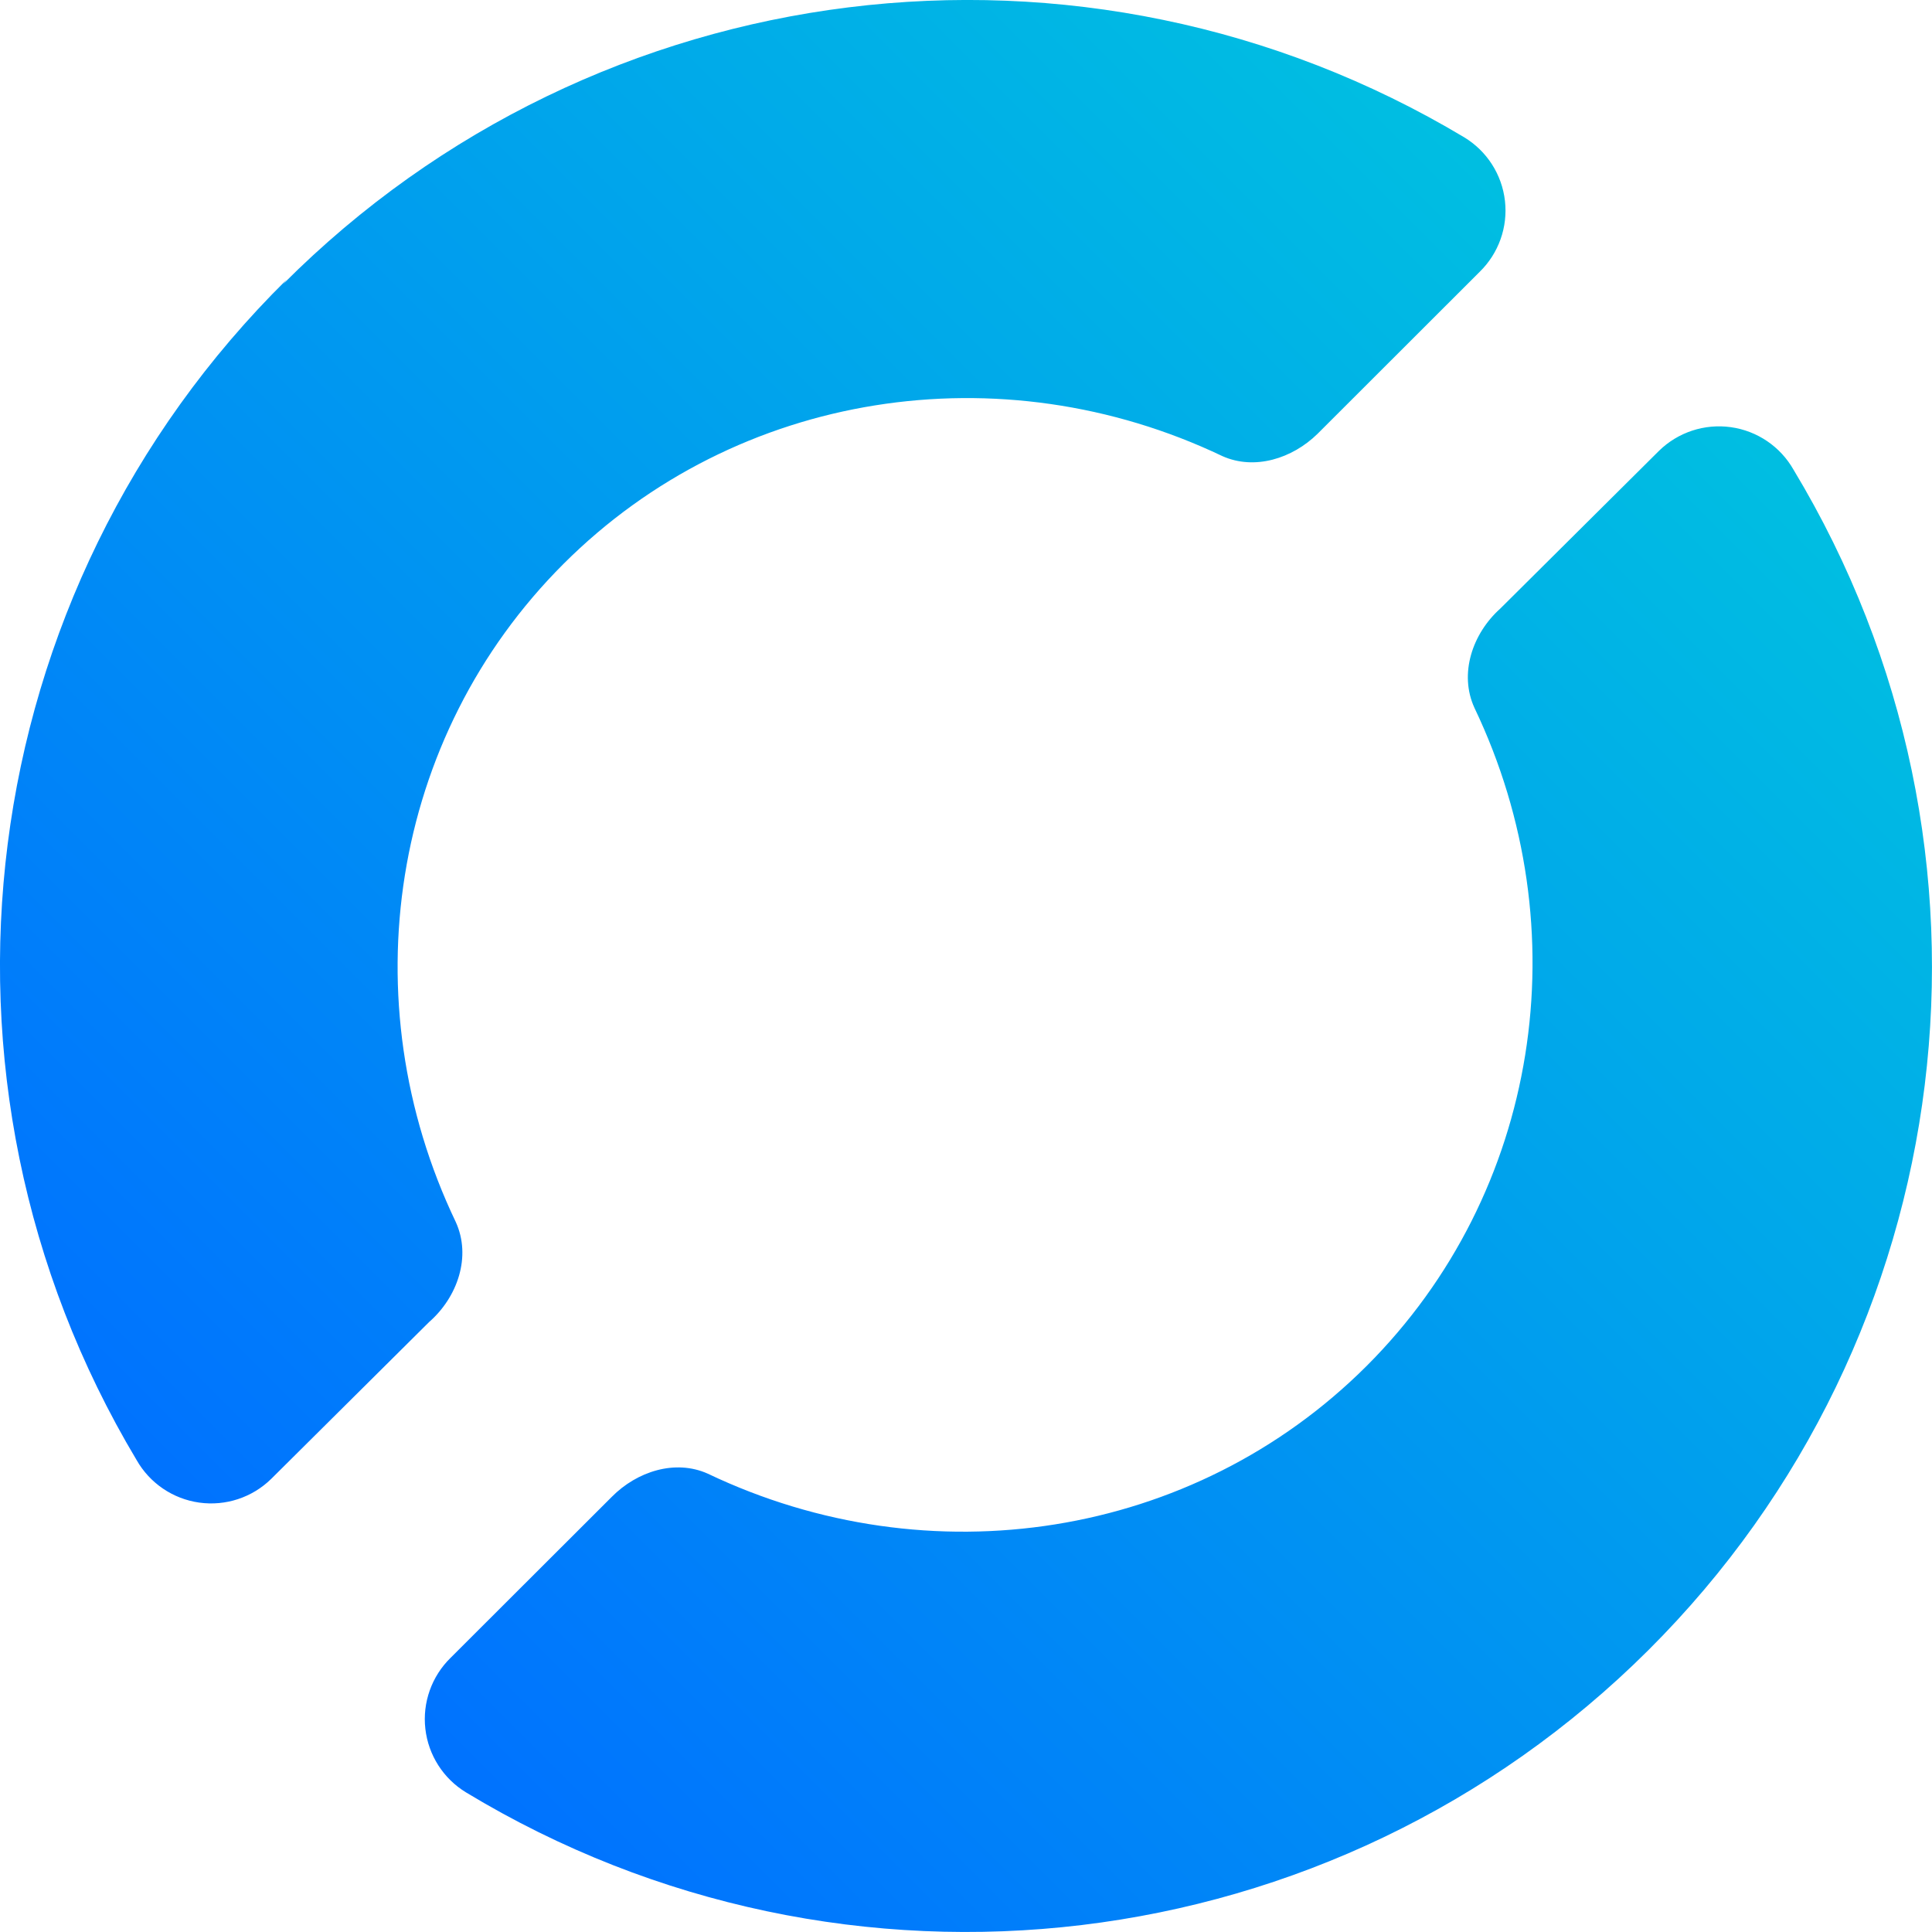
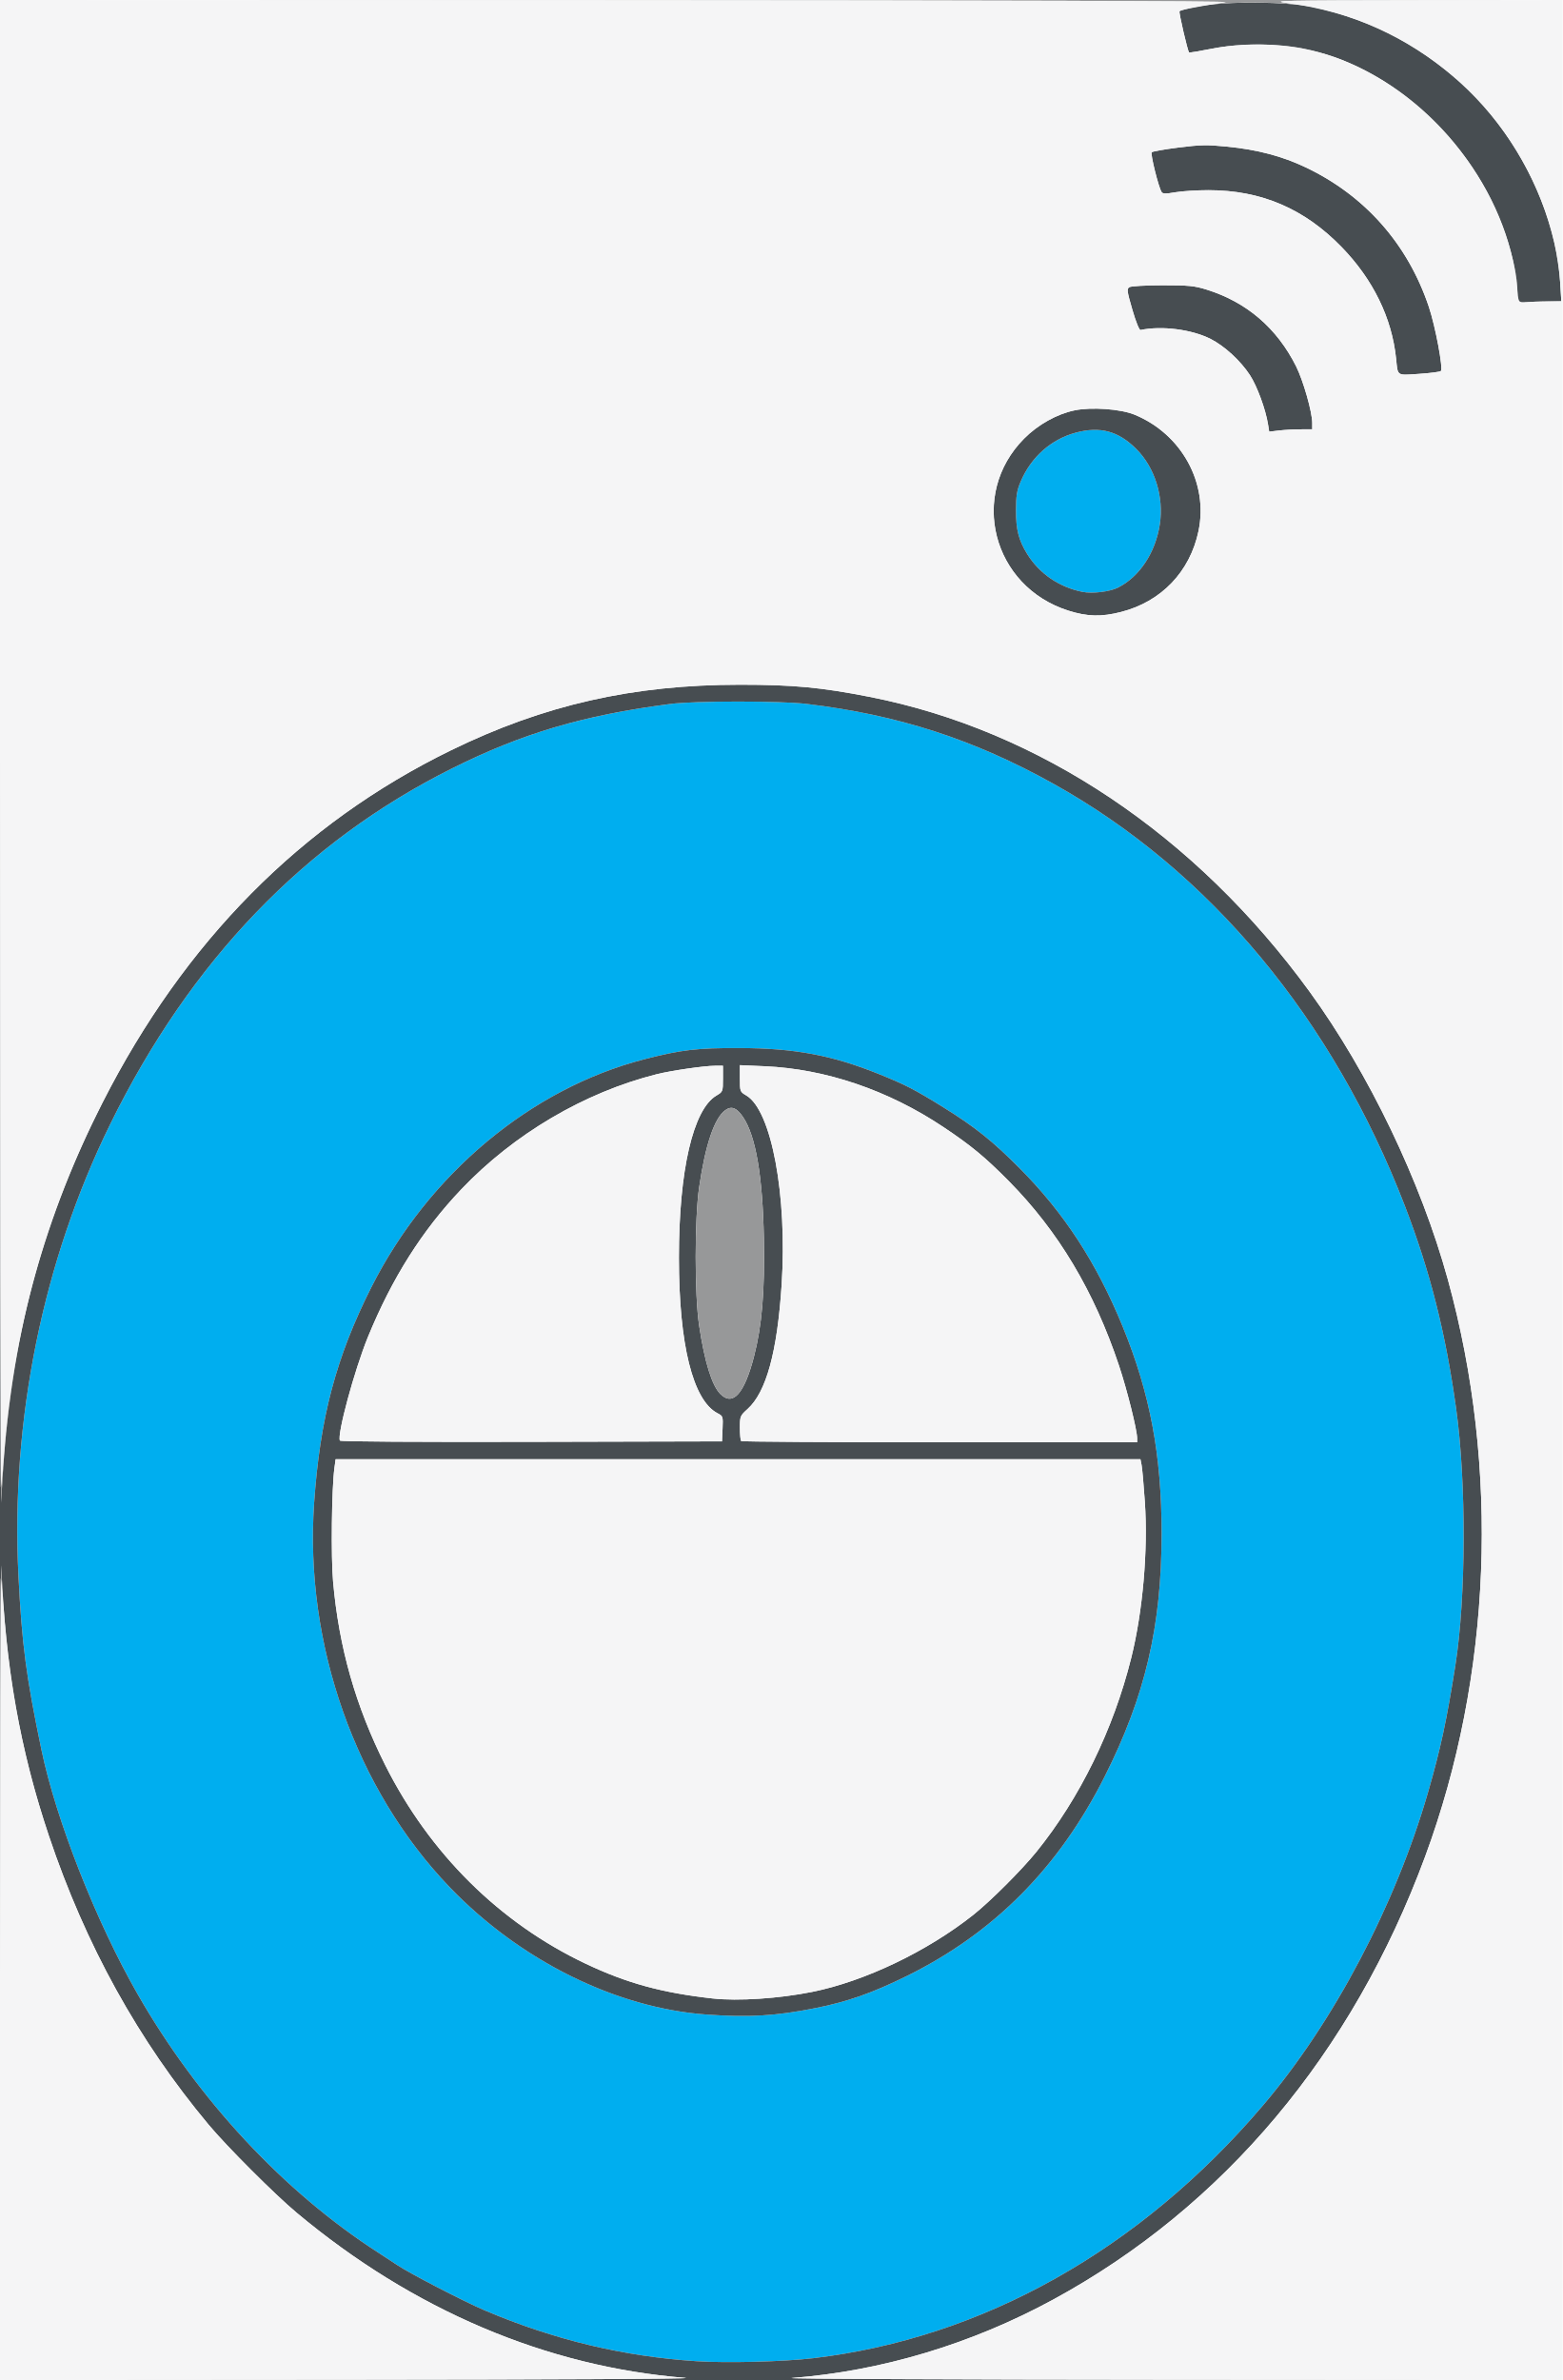
- <svg xmlns="http://www.w3.org/2000/svg" xmlns:xlink="http://www.w3.org/1999/xlink" xml:space="preserve" viewBox="66.993 897.484 26 26">
-   <linearGradient id="a" x1=".148" x2=".845" y1=".851" y2=".154" gradientTransform="matrix(26.301 0 0 26.331 90.674 911.757)" gradientUnits="userSpaceOnUse">
-     <stop offset="0" stop-color="#0071ff" />
-     <stop offset="1" stop-color="#00bfe1" />
-   </linearGradient>
-   <defs>
-     <linearGradient xlink:href="#a" id="b" x1=".148" x2=".845" y1=".851" y2=".154" gradientTransform="matrix(26.00048 0 0 25.99935 66.993 897.485)" gradientUnits="userSpaceOnUse" />
-   </defs>
-   <path fill="url(#b)" d="m89.318 903.552-2.135 2.122c-.376.337-.558.879-.347 1.337 1.422 2.976.882 6.524-1.452 8.856-2.335 2.331-5.887 2.87-8.866 1.449-.439-.197-.954-.03-1.292.312l-2.17 2.167a1.154 1.154 0 0 0 .208 1.81 13.005 13.005 0 0 0 15.91-1.912 12.97 12.97 0 0 0 1.956-15.887 1.154 1.154 0 0 0-1.812-.254zm-18.467-2.305a12.969 12.969 0 0 0-2.02 15.885 1.154 1.154 0 0 0 1.812.254l2.124-2.11c.385-.336.572-.884.359-1.348-1.423-2.976-.884-6.524 1.451-8.856 2.334-2.332 5.887-2.871 8.866-1.45.434.194.942.033 1.281-.3l2.182-2.18a1.152 1.152 0 0 0-.208-1.81 13.009 13.009 0 0 0-15.893 1.973z" />
+ <svg xmlns="http://www.w3.org/2000/svg" width="830" height="1264" viewBox="0 0 830 1264">
+   <g>
+     <path d="M 432.00 1252.42 C416.15,1254.29 386.20,1255.06 370.00,1254.02 C331.17,1251.52 294.36,1242.70 257.51,1227.06 C246.59,1222.43 217.06,1207.13 211.00,1202.97 C209.62,1202.02 205.12,1199.07 201.00,1196.42 C150.66,1163.99 105.27,1115.24 73.05,1059.00 C51.08,1020.66 29.82,966.68 22.05,929.50 C13.86,890.31 11.63,873.47 9.79,836.78 C5.64,754.04 22.81,669.69 58.60,596.91 C101.21,510.27 161.75,447.27 240.00,408.14 C277.43,389.43 309.61,379.92 356.00,373.86 C368.93,372.17 414.55,372.16 428.50,373.84 C477.13,379.69 517.13,392.63 559.48,416.21 C642.44,462.39 707.92,541.04 746.23,640.50 C759.63,675.30 767.76,707.42 773.43,748.00 C778.91,787.12 778.73,848.55 773.03,884.50 C768.34,914.11 765.29,928.33 758.62,951.50 C741.32,1011.61 708.38,1074.11 670.66,1118.39 C605.54,1194.83 521.91,1241.80 432.00,1252.42 ZM 375.21 1069.90 C397.72,1071.52 412.13,1070.67 433.29,1066.45 C450.17,1063.09 463.26,1058.49 481.50,1049.51 C527.91,1026.64 562.33,991.98 586.75,943.50 C608.31,900.69 616.97,863.72 616.99,814.46 C617.01,772.81 610.83,739.98 596.30,704.50 C582.42,670.63 565.26,644.27 541.53,620.40 C527.22,606.00 517.81,598.49 501.00,588.05 C485.90,578.67 480.85,576.07 466.59,570.33 C441.87,560.40 422.02,556.70 393.00,556.62 C370.20,556.55 361.81,557.53 342.36,562.54 C282.08,578.04 227.58,623.54 197.22,683.71 C178.50,720.82 169.97,753.00 166.84,798.31 C161.67,873.26 188.91,950.35 238.96,1002.38 C276.32,1041.22 327.22,1066.45 375.21,1069.90 ZM 593.92 312.04 C589.58,314.26 580.26,315.39 575.00,314.35 C562.63,311.89 552.05,304.66 545.61,294.25 C541.05,286.89 539.62,281.32 539.65,271.00 C539.68,263.12 540.11,260.50 542.20,255.63 C547.75,242.66 558.33,233.30 571.40,229.78 C584.35,226.31 594.00,228.91 603.56,238.45 C613.41,248.29 618.28,263.89 616.05,278.47 C613.75,293.46 605.36,306.21 593.92,312.04 Z" fill="rgb(0,174,239)" />
+     <path d="M 0.00 0.00 L 0.19 402.25 C0.30,621.30 0.50,798.05 0.66,798.05 C0.66,798.05 0.66,798.04 0.66,798.00 C4.07,717.20 20.49,652.38 54.50,585.50 C97.97,500.01 159.95,437.36 239.50,398.50 C288.96,374.34 336.07,363.65 393.00,363.65 C421.33,363.65 436.10,365.03 461.84,370.09 C552.02,387.82 634.96,443.36 695.56,526.61 C726.96,569.75 754.66,627.40 769.02,679.50 C796.73,780.05 792.40,890.16 756.95,986.03 C718.28,1090.64 649.95,1172.01 559.46,1221.26 C516.05,1244.89 468.11,1259.28 420.63,1262.94 C420.46,1262.95 420.38,1262.96 420.38,1262.97 C420.38,1263.39 508.29,1263.78 620.25,1263.86 L 830.00 1264.00 L 0.00 1264.00 ZM 432.00 1252.42 C521.91,1241.80 605.54,1194.83 670.66,1118.39 C708.38,1074.11 741.32,1011.61 758.62,951.50 C765.29,928.33 768.34,914.11 773.03,884.50 C778.73,848.55 778.91,787.12 773.43,748.00 C767.76,707.42 759.63,675.30 746.23,640.50 C707.92,541.04 642.44,462.39 559.48,416.21 C517.13,392.63 477.13,379.69 428.50,373.84 C414.55,372.16 368.93,372.17 356.00,373.86 C309.61,379.92 277.43,389.43 240.00,408.14 C161.75,447.27 101.21,510.27 58.60,596.91 C22.81,669.69 5.64,754.04 9.79,836.78 C11.63,873.47 13.86,890.31 22.05,929.50 C29.82,966.68 51.08,1020.66 73.05,1059.00 C105.27,1115.24 150.66,1163.99 201.00,1196.42 C205.12,1199.07 209.62,1202.02 211.00,1202.97 C217.06,1207.13 246.59,1222.43 257.51,1227.06 C294.36,1242.70 331.17,1251.52 370.00,1254.02 C386.20,1255.06 416.15,1254.29 432.00,1252.42 ZM 375.21 1069.90 C327.22,1066.45 276.32,1041.22 238.96,1002.38 C188.91,950.35 161.67,873.26 166.84,798.31 C169.97,753.00 178.50,720.82 197.22,683.71 C227.58,623.54 282.08,578.04 342.36,562.54 C361.81,557.53 370.20,556.55 393.00,556.62 C422.02,556.70 441.87,560.40 466.59,570.33 C480.85,576.07 485.90,578.67 501.00,588.05 C517.81,598.49 527.22,606.00 541.53,620.40 C565.26,644.27 582.42,670.63 596.30,704.50 C610.83,739.98 617.01,772.81 616.99,814.46 C616.97,863.72 608.31,900.69 586.75,943.50 C562.33,991.98 527.91,1026.64 481.50,1049.51 C463.26,1058.49 450.17,1063.09 433.29,1066.45 C412.13,1070.67 397.72,1071.52 375.21,1069.90 ZM 378.50 1061.37 C391.97,1062.87 413.89,1061.41 431.50,1057.86 C459.38,1052.22 492.48,1036.39 517.00,1016.95 C525.96,1009.85 542.67,993.16 550.49,983.50 C573.52,955.04 591.41,918.47 600.86,880.50 C607.01,855.83 609.84,823.32 608.09,797.56 C607.48,788.53 606.70,779.77 606.36,778.07 L 605.75 775.00 L 178.26 775.00 L 177.62 779.75 C176.17,790.40 175.75,826.82 176.92,840.00 C180.02,874.94 188.90,906.17 204.65,937.50 C228.25,984.44 265.35,1021.20 311.00,1042.87 C332.82,1053.23 351.58,1058.37 378.50,1061.37 ZM 0.20 1044.25 L 0.00 1264.00 L 187.25 1263.86 C293.05,1263.78 364.36,1263.41 364.37,1262.94 C364.37,1262.92 364.24,1262.90 364.00,1262.88 C290.28,1256.97 219.24,1226.78 157.50,1175.11 C145.91,1165.41 120.57,1140.06 110.89,1128.50 C73.59,1083.89 45.48,1033.09 25.95,974.98 C10.67,929.49 2.78,884.71 0.67,831.50 C0.67,831.43 0.66,831.39 0.66,831.39 C0.51,831.39 0.30,925.74 0.20,1044.25 ZM 393.67 765.33 C394.03,765.70 441.51,766.00 499.17,766.00 L 604.00 766.00 L 604.00 763.87 C604.00,759.53 598.65,738.09 594.38,725.31 C581.14,685.67 562.12,653.85 535.73,627.16 C523.18,614.48 515.83,608.41 501.15,598.60 C471.83,579.01 438.63,567.71 406.25,566.28 L 393.00 565.70 L 393.00 572.75 C393.00,579.71 393.04,579.83 396.41,581.81 C409.79,589.71 418.24,634.97 415.17,682.33 C412.86,717.98 407.00,739.34 397.07,748.32 C393.12,751.88 393.00,752.19 393.00,758.33 C393.00,761.82 393.30,764.97 393.67,765.33 ZM 180.56 765.10 C180.89,765.64 222.65,765.90 282.31,765.75 L 383.50 765.50 L 383.79 758.80 C384.08,752.28 384.01,752.06 381.16,750.58 C368.02,743.79 360.62,714.09 360.61,668.00 C360.59,621.67 368.11,589.18 380.55,581.84 C383.95,579.83 384.00,579.71 384.00,572.90 L 384.00 566.00 L 379.75 566.02 C373.97,566.04 356.34,568.61 348.73,570.53 C310.32,580.23 272.94,602.26 244.99,631.66 C224.16,653.58 208.28,678.70 195.46,709.98 C188.25,727.59 178.86,762.34 180.56,765.10 ZM 595.40 325.02 C585.02,327.68 577.54,327.49 567.50,324.31 C527.07,311.50 514.49,262.62 543.97,232.93 C551.32,225.52 561.38,219.89 570.73,217.95 C579.81,216.07 595.20,217.18 602.67,220.25 C627.61,230.53 641.93,256.58 636.60,282.00 C632.06,303.65 616.85,319.54 595.40,325.02 ZM 821.90 160.01 C817.83,160.02 812.92,160.28 811.00,160.60 C806.62,161.32 806.00,160.69 806.00,155.46 C806.00,142.36 799.77,121.12 790.87,103.90 C770.21,63.94 732.88,34.20 693.00,25.95 C678.17,22.88 658.60,22.88 643.19,25.96 C636.97,27.20 631.75,28.05 631.58,27.86 C630.77,26.89 626.08,6.67 626.51,5.98 C626.78,5.54 631.39,4.36 636.75,3.34 C651.51,0.55 683.76,0.80 697.65,3.80 C761.26,17.57 811.02,66.26 825.59,129.00 C826.93,134.77 828.32,144.11 828.67,149.75 L 829.30 160.00 ZM 593.92 312.04 C605.36,306.21 613.75,293.46 616.05,278.47 C618.28,263.89 613.41,248.29 603.56,238.45 C594.00,228.91 584.35,226.31 571.40,229.78 C558.33,233.30 547.75,242.66 542.20,255.63 C540.11,260.50 539.68,263.12 539.65,271.00 C539.62,281.32 541.05,286.89 545.61,294.25 C552.05,304.66 562.63,311.89 575.00,314.35 C580.26,315.39 589.58,314.26 593.92,312.04 ZM 765.33 197.05 C764.87,197.49 759.67,198.17 753.77,198.56 C752.99,198.61 752.27,198.66 751.59,198.71 C746.62,199.06 744.34,199.22 743.19,198.15 C742.05,197.11 742.00,194.88 741.55,190.50 C739.31,168.85 729.37,148.48 712.66,131.26 C692.80,110.80 669.88,101.00 641.87,101.00 C635.71,101.00 627.76,101.51 624.22,102.12 C619.07,103.02 617.61,102.98 616.97,101.95 C615.31,99.27 610.94,81.66 611.73,80.87 C612.19,80.41 618.62,79.28 626.03,78.35 C637.67,76.88 641.16,76.82 651.83,77.88 C667.90,79.47 681.10,82.96 693.63,88.93 C725.06,103.92 747.80,129.70 758.95,162.99 C762.45,173.47 766.64,195.78 765.33,197.05 ZM 382.67 740.40 C389.26,746.99 395.35,740.22 400.44,720.62 C404.74,704.07 406.28,685.74 405.73,657.50 C405.10,624.66 401.41,603.24 394.69,593.29 C391.30,588.29 388.55,587.21 385.23,589.62 C379.46,593.79 374.68,607.89 371.36,630.50 C368.91,647.25 368.90,687.77 371.35,704.00 C374.28,723.50 378.13,735.86 382.67,740.40 ZM 690.75 228.01 C687.31,228.01 682.17,228.30 679.32,228.64 L 674.14 229.26 L 673.52 225.38 C672.24,217.36 667.71,205.03 663.89,199.19 C658.90,191.56 650.37,183.72 643.00,180.00 C632.93,174.92 617.05,172.89 605.80,175.26 C605.14,175.40 603.31,170.87 601.46,164.50 C598.58,154.59 598.43,153.40 599.88,152.51 C600.77,151.96 608.69,151.51 617.50,151.51 C631.49,151.50 634.44,151.79 641.00,153.84 C662.18,160.46 678.26,174.26 688.43,194.55 C692.24,202.17 697.00,218.86 697.00,224.63 L 697.00 228.00 Z" fill="rgb(71,77,81)" />
+     <path d="M 382.67 740.40 C378.13,735.86 374.28,723.50 371.35,704.00 C368.90,687.77 368.91,647.25 371.36,630.50 C374.68,607.89 379.46,593.79 385.23,589.62 C388.55,587.21 391.30,588.29 394.69,593.29 C401.41,603.24 405.10,624.66 405.73,657.50 C406.28,685.74 404.74,704.07 400.44,720.62 C395.35,740.22 389.26,746.99 382.67,740.40 ZM 0.00 0.00 L 830.00 0.00 L 751.75 0.12 C681.44,0.22 674.51,0.37 683.50,1.59 C685.91,1.91 688.29,2.28 690.64,2.68 C677.31,1.08 657.04,0.95 643.46,2.39 C645.69,2.02 648.20,1.60 651.00,1.14 C651.04,1.13 651.06,1.13 651.06,1.12 C651.06,0.58 524.86,0.19 328.25,0.12 ZM 0.59 789.01 C0.90,786.80 1.45,780.84 1.95,774.00 C3.79,748.82 7.42,724.27 12.85,700.25 C6.08,730.80 2.14,762.89 0.66,798.00 C0.66,798.04 0.66,798.05 0.66,798.05 C0.64,798.05 0.61,794.93 0.59,789.01 ZM 0.58 839.08 C0.61,834.06 0.63,831.39 0.66,831.39 C0.66,831.39 0.67,831.43 0.67,831.50 C2.25,871.53 7.11,906.79 15.93,941.16 C8.67,913.06 4.18,884.91 1.91,854.00 C1.42,847.25 0.89,841.36 0.58,839.08 ZM 727.78 38.85 C746.55,49.04 763.58,63.85 777.04,81.85 C763.82,64.33 746.86,49.30 727.78,38.85 ZM 768.04 37.39 C769.87,38.86 771.69,40.37 773.51,41.93 C781.66,48.94 789.18,57.08 795.89,65.97 C787.79,55.37 778.43,45.78 768.04,37.39 ZM 802.90 135.31 C804.81,142.61 805.92,149.42 806.00,154.88 C805.93,154.20 805.86,153.42 805.78,152.55 C805.26,146.79 804.29,141.03 802.90,135.31 ZM 719.69 10.15 C733.88,15.17 747.04,22.06 759.66,31.05 C747.47,22.42 734.05,15.35 719.69,10.15 ZM 674.27 23.77 C680.88,24.04 687.29,24.76 693.00,25.95 C695.52,26.47 698.03,27.08 700.52,27.77 C692.15,25.56 683.25,24.21 674.27,23.77 ZM 821.90 160.01 L 829.30 160.00 L 820.65 160.19 C818.08,160.24 815.40,160.30 813.24,160.35 C815.61,160.15 818.97,160.02 821.90,160.01 ZM 820.79 112.32 C825.17,124.79 827.91,137.49 828.67,149.75 C828.32,144.11 826.93,134.77 825.59,129.00 C824.27,123.32 822.67,117.75 820.79,112.32 ZM 628.93 5.09 C627.52,5.47 626.63,5.80 626.51,5.98 C626.66,5.74 627.36,5.47 628.93,5.09 Z" fill="rgb(151,152,153)" />
+     <path d="M -0.00 1050.83 C-0.00,933.59 0.17,837.85 0.39,838.08 C0.60,838.31 1.29,845.47 1.91,854.00 C5.09,897.26 12.61,935.10 25.98,975.00 C45.38,1032.91 73.57,1083.87 110.89,1128.50 C120.57,1140.06 145.91,1165.41 157.50,1175.11 C219.24,1226.78 290.28,1256.97 364.00,1262.88 C370.18,1263.38 297.41,1263.78 187.25,1263.86 L 0.00 1264.00 L -0.00 1050.83 ZM 420.63 1262.94 C468.11,1259.28 516.05,1244.89 559.46,1221.26 C649.95,1172.01 718.28,1090.64 756.95,986.03 C792.40,890.16 796.73,780.05 769.02,679.50 C754.66,627.40 726.96,569.75 695.56,526.61 C634.96,443.36 552.02,387.82 461.84,370.09 C436.10,365.03 421.33,363.65 393.00,363.65 C336.07,363.65 288.96,374.34 239.50,398.50 C159.95,437.36 97.97,500.01 54.50,585.50 C24.17,645.14 6.82,707.38 1.95,774.00 C1.33,782.53 0.63,789.69 0.41,789.92 C0.18,790.15 0.00,612.51 0.00,395.17 L 0.00 0.00 L 328.25 0.12 C527.42,0.19 654.34,0.59 651.00,1.14 C632.40,4.19 626.95,5.27 626.51,5.98 C626.08,6.67 630.77,26.89 631.58,27.86 C631.75,28.05 636.97,27.20 643.19,25.96 C666.00,21.40 691.89,23.54 712.50,31.67 C762.02,51.21 801.20,101.98 805.78,152.55 C806.49,160.40 806.53,160.50 809.25,160.44 C810.76,160.40 815.89,160.29 820.65,160.19 L 829.30 160.00 L 828.67 149.75 C826.28,111.28 804.40,68.51 773.51,41.93 C746.84,19.00 718.58,6.33 683.50,1.59 C674.51,0.37 681.44,0.22 751.75,0.12 L 830.00 0.00 L 830.00 632.00 L 830.00 1264.00 L 620.25 1263.86 C504.89,1263.78 415.06,1263.36 420.63,1262.94 ZM 595.40 325.02 C616.85,319.54 632.06,303.65 636.60,282.00 C641.93,256.58 627.61,230.53 602.67,220.25 C595.20,217.18 579.81,216.07 570.73,217.95 C561.38,219.89 551.32,225.52 543.97,232.93 C514.49,262.62 527.07,311.50 567.50,324.31 C577.54,327.49 585.02,327.68 595.40,325.02 ZM 690.75 228.01 L 697.00 228.00 L 697.00 224.63 C697.00,218.86 692.24,202.17 688.43,194.55 C678.26,174.26 662.18,160.46 641.00,153.84 C634.44,151.79 631.49,151.50 617.50,151.51 C608.69,151.51 600.77,151.96 599.88,152.51 C598.43,153.40 598.58,154.59 601.46,164.50 C603.31,170.87 605.14,175.40 605.80,175.26 C617.05,172.89 632.93,174.92 643.00,180.00 C650.37,183.72 658.90,191.56 663.89,199.19 C667.71,205.03 672.24,217.36 673.52,225.38 L 674.14 229.26 L 679.32 228.64 C682.17,228.30 687.31,228.01 690.75,228.01 ZM 765.33 197.05 C766.64,195.78 762.45,173.47 758.95,162.99 C747.80,129.70 725.06,103.92 693.63,88.93 C681.10,82.96 667.90,79.47 651.83,77.88 C641.16,76.82 637.67,76.88 626.03,78.35 C618.62,79.28 612.19,80.41 611.73,80.87 C610.94,81.66 615.31,99.27 616.97,101.95 C617.61,102.98 619.07,103.02 624.22,102.12 C627.76,101.51 635.71,101.00 641.87,101.00 C669.88,101.00 692.80,110.80 712.66,131.26 C729.37,148.48 739.31,168.85 741.55,190.50 C742.52,199.95 741.63,199.36 753.77,198.56 C759.67,198.17 764.87,197.49 765.33,197.05 ZM 378.50 1061.37 C351.58,1058.37 332.82,1053.23 311.00,1042.87 C265.35,1021.20 228.25,984.44 204.65,937.50 C188.90,906.17 180.02,874.94 176.92,840.00 C175.75,826.82 176.17,790.40 177.62,779.75 L 178.26 775.00 L 392.01 775.00 L 605.75 775.00 L 606.36 778.07 C606.70,779.77 607.48,788.53 608.09,797.56 C609.84,823.32 607.01,855.83 600.86,880.50 C591.41,918.47 573.52,955.04 550.49,983.50 C542.67,993.16 525.96,1009.85 517.00,1016.95 C492.48,1036.39 459.38,1052.22 431.50,1057.86 C413.89,1061.41 391.97,1062.87 378.50,1061.37 ZM 180.56 765.10 C178.86,762.34 188.25,727.59 195.46,709.98 C208.28,678.70 224.16,653.58 244.99,631.66 C272.94,602.26 310.32,580.23 348.73,570.53 C356.34,568.61 373.97,566.04 379.75,566.02 L 384.00 566.00 L 384.00 572.90 C384.00,579.71 383.95,579.83 380.55,581.84 C368.11,589.18 360.59,621.67 360.61,668.00 C360.62,714.09 368.02,743.79 381.16,750.58 C384.01,752.06 384.08,752.28 383.79,758.80 L 383.50 765.50 L 282.31 765.75 C222.65,765.90 180.89,765.64 180.56,765.10 ZM 393.67 765.33 C393.30,764.97 393.00,761.82 393.00,758.33 C393.00,752.19 393.12,751.88 397.07,748.32 C407.00,739.34 412.86,717.98 415.17,682.33 C418.24,634.97 409.79,589.71 396.41,581.81 C393.04,579.83 393.00,579.71 393.00,572.75 L 393.00 565.70 L 406.25 566.28 C438.63,567.71 471.83,579.01 501.15,598.60 C515.83,608.41 523.18,614.48 535.73,627.16 C562.12,653.85 581.14,685.67 594.38,725.31 C598.65,738.09 604.00,759.53 604.00,763.87 L 604.00 766.00 L 499.17 766.00 C441.51,766.00 394.03,765.70 393.67,765.33 Z" fill="rgb(245,245,246)" />
+   </g>
</svg>
